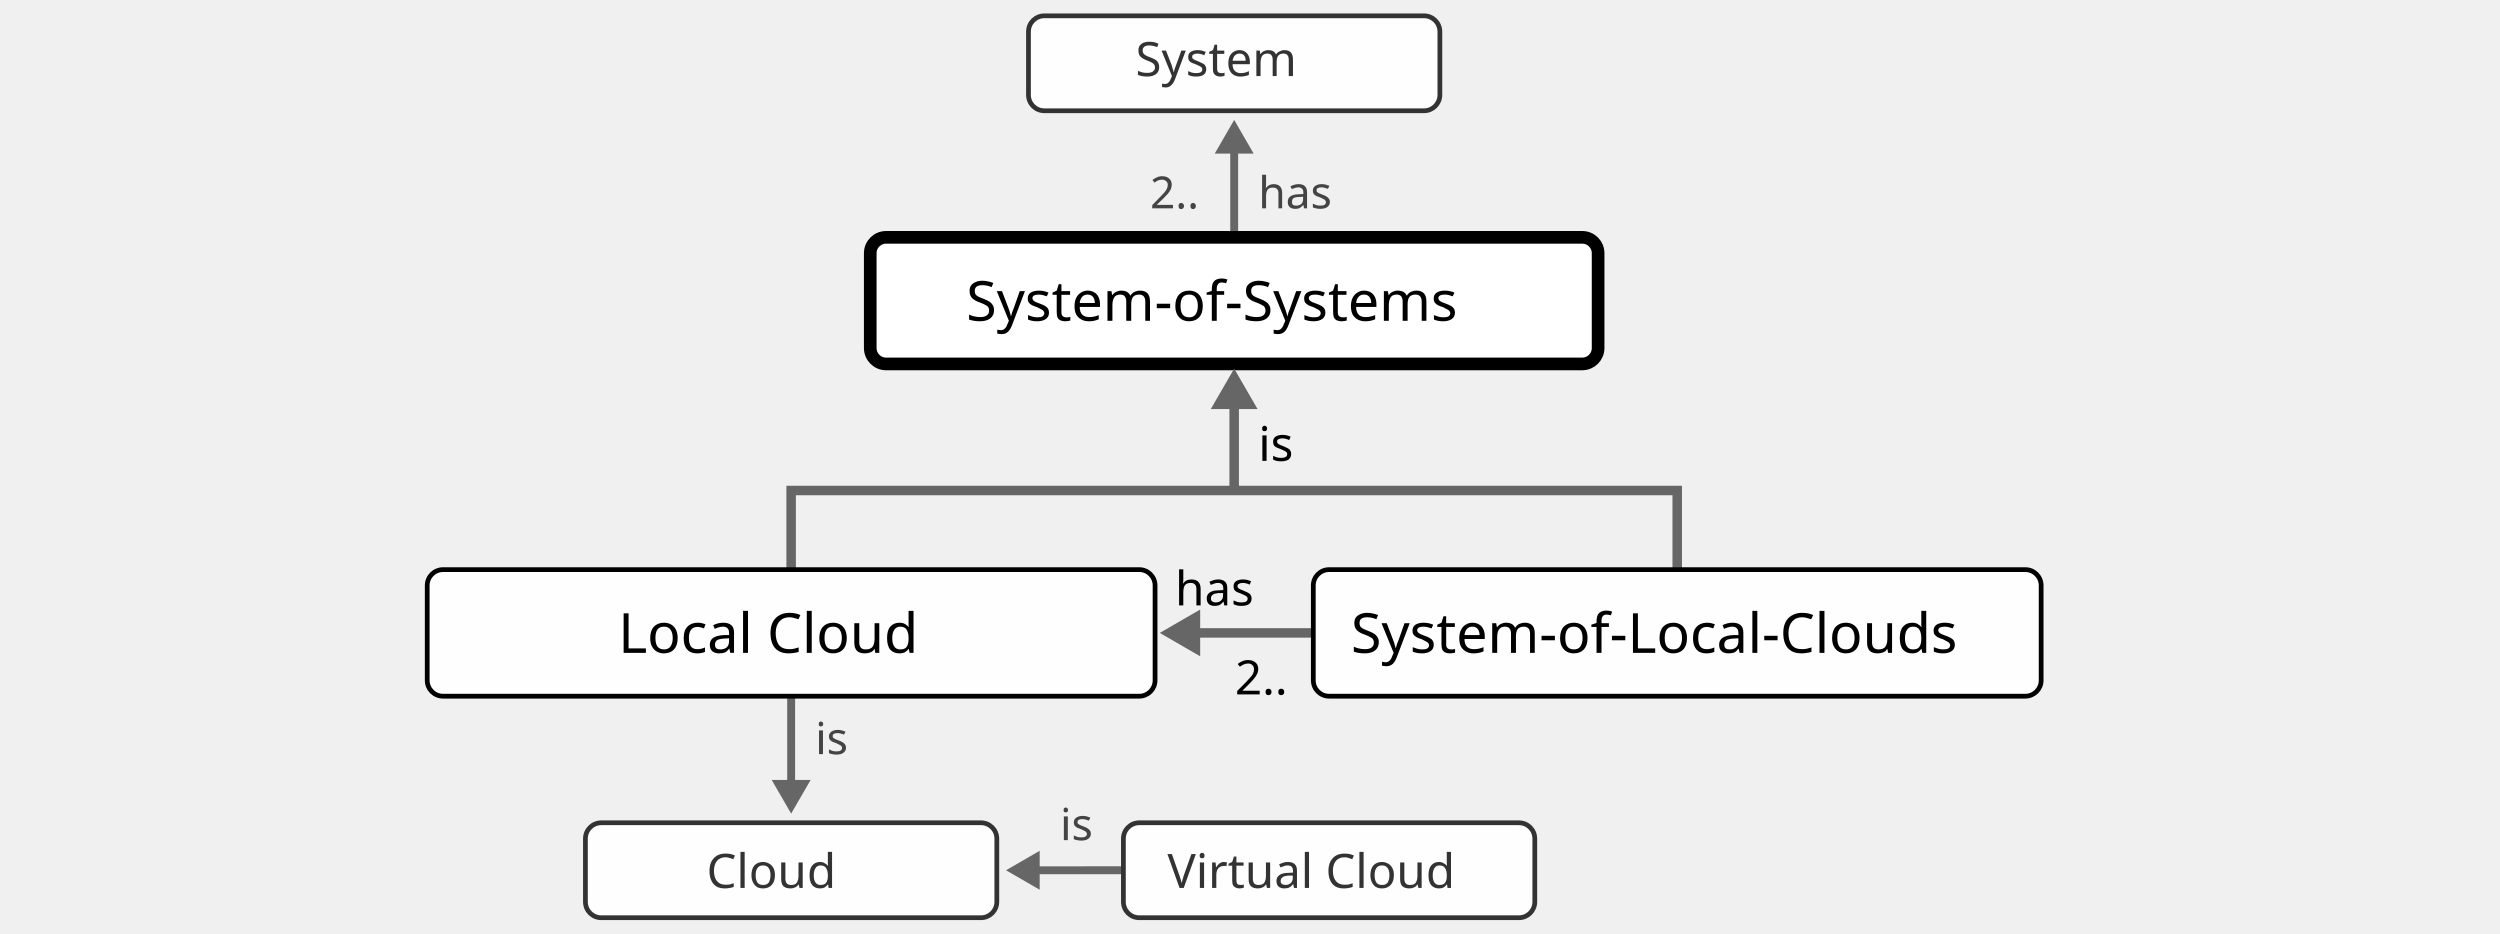
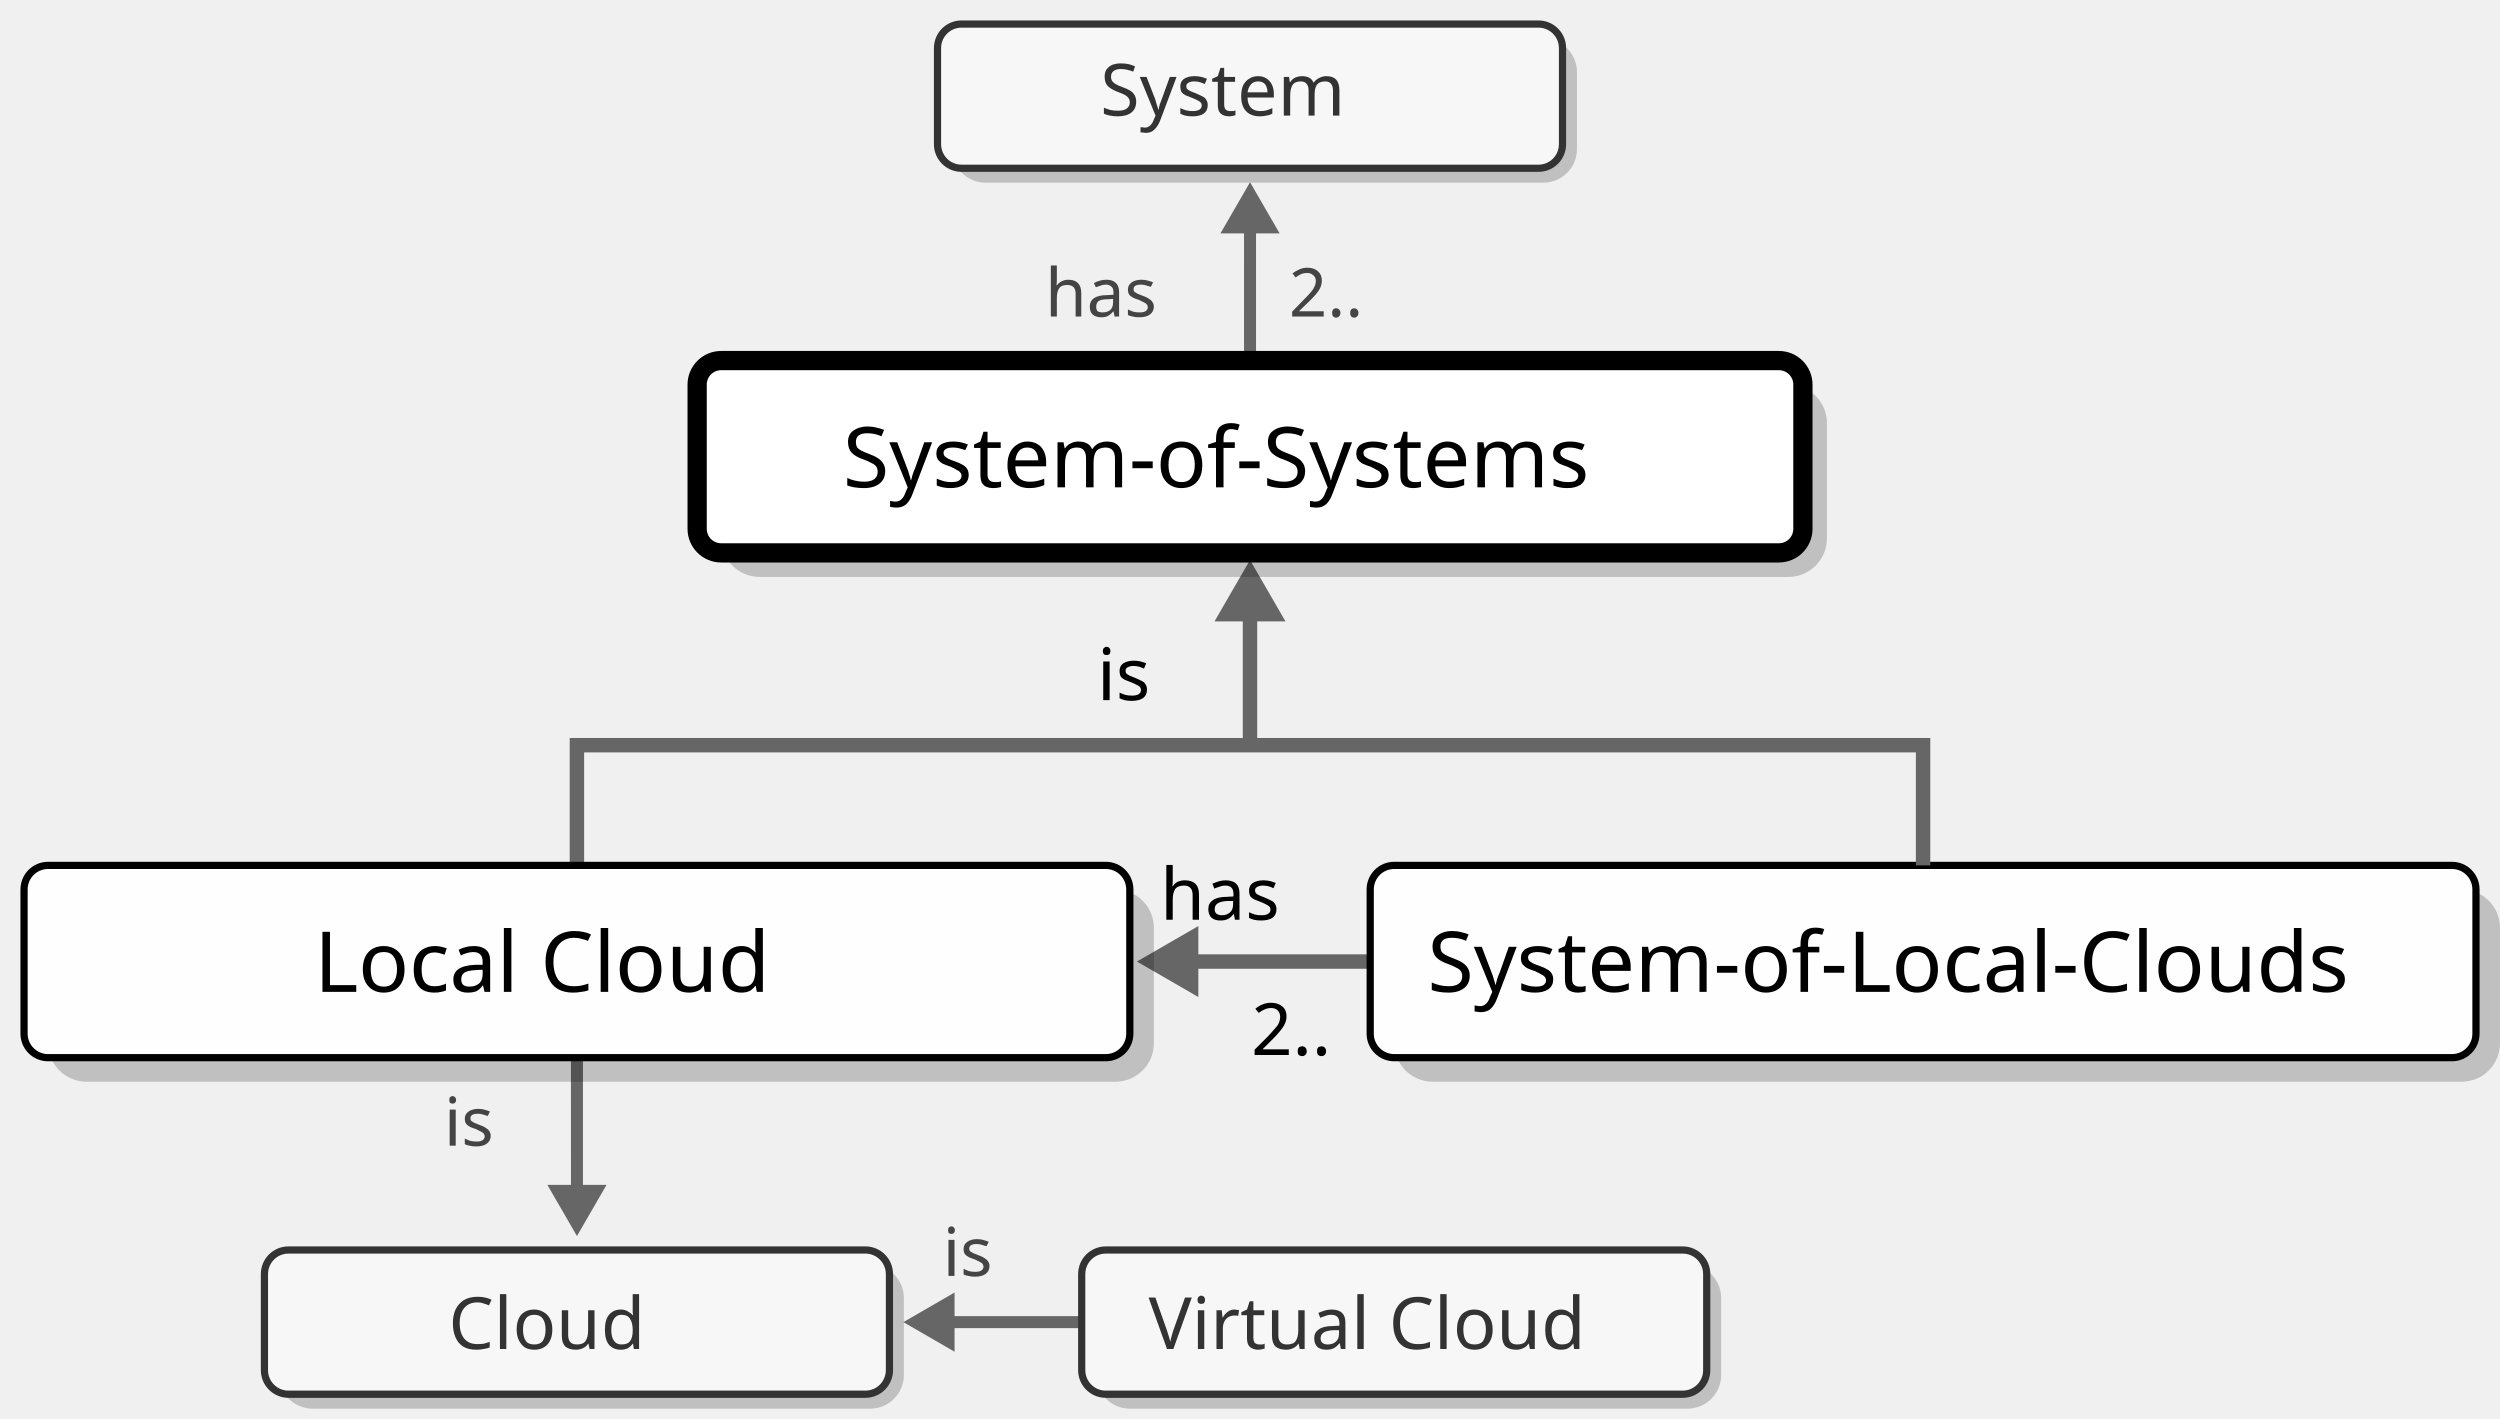
- <svg xmlns="http://www.w3.org/2000/svg" xmlns:xlink="http://www.w3.org/1999/xlink" width="158mm" height="59mm" version="1.1" viewBox="0 0 158 59" id="svg162">
+ <svg xmlns="http://www.w3.org/2000/svg" xmlns:xlink="http://www.w3.org/1999/xlink" width="104mm" height="59mm" version="1.1" viewBox="0 0 104 59" id="svg162">
  <defs id="defs5">
    <marker id="a" overflow="visible" orient="auto">
      <path transform="scale(0.4)" d="M 5.77,0 -2.88,5 V -5 Z" fill="context-stroke" fill-rule="evenodd" stroke="context-stroke" stroke-width="1pt" id="path2" />
    </marker>
    <marker id="e" overflow="visible" orient="auto">
      <path transform="scale(0.4)" d="M 5.77,0 -2.88,5 V -5 Z" fill="context-stroke" fill-rule="evenodd" stroke="context-stroke" stroke-width="1pt" id="path824" />
    </marker>
    <marker id="a-2" overflow="visible" orient="auto">
      <path transform="scale(0.4)" d="M 5.77,0 -2.88,5 V -5 Z" fill="context-stroke" fill-rule="evenodd" stroke="context-stroke" stroke-width="1pt" id="path2-3" />
    </marker>
    <marker id="a-3" overflow="visible" orient="auto">
      <path transform="scale(0.4)" d="M 5.77,0 -2.88,5 V -5 Z" fill="context-stroke" fill-rule="evenodd" stroke="context-stroke" stroke-width="1pt" id="path2-2" />
    </marker>
  </defs>
-   <use x="0" y="0" xlink:href="#use23646" id="use2317" transform="matrix(0,1,1,0,23.00049,-55.9995)" width="100%" height="100%" />
-   <use x="0" y="0" xlink:href="#rect19544" id="use21774" transform="translate(-34)" width="100%" height="100%" />
-   <path style="fill:none;stroke:#666666;stroke-width:0.6;stroke-linecap:butt;stroke-linejoin:miter;stroke-miterlimit:4;stroke-dasharray:none;stroke-opacity:1" d="m 50,36 v -5 h 56 v 5" id="path16281" />
-   <path d="m 83,40 h -8" marker-end="url(#a)" id="use19748" style="fill:none;stroke:#666666;stroke-width:0.6;stroke-miterlimit:4;stroke-dasharray:none" />
-   <use x="0" y="0" xlink:href="#use8966" id="use1563" transform="translate(56.0005)" width="100%" height="100%" />
-   <rect id="rect45004" x="55" y="15" width="46" height="8" rx="1" fill="none" opacity="0.913" stroke="#000000" stroke-linejoin="round" stroke-width="0.333" style="opacity:1;fill:#ffffff;fill-opacity:1;stroke-width:0.8;stroke-miterlimit:4;stroke-dasharray:none" />
-   <use x="0" y="0" xlink:href="#use23646" id="use2313" transform="rotate(-90,54.99999,59.9995)" width="100%" height="100%" />
-   <rect id="use8966" x="27" y="36" width="46" height="8" rx="1" fill="none" opacity="0.913" stroke="#000000" stroke-linejoin="round" stroke-width="0.333" style="opacity:1;fill:#fefefe;fill-opacity:1;stroke-width:0.3;stroke-miterlimit:4;stroke-dasharray:none" />
-   <text x="49.914" y="41.259" font-size="3.5px" style="line-height:1.25;font-family:sans-serif;stroke-width:0.265" xml:space="preserve" id="text8978">
-     <tspan x="49.914" y="41.259" font-size="3.5px" stroke-width="0.265" text-align="center" text-anchor="middle" id="tspan8976">Local Cloud</tspan>
+   <path d="M 52,31 V 25" marker-end="url(#a)" id="path3155" style="fill:none;stroke:#666666;stroke-width:0.6;stroke-miterlimit:4;stroke-dasharray:none" />
+   <use x="0" y="0" xlink:href="#use23646" id="use2313" transform="rotate(-90,29.00049,59.9995)" width="100%" height="100%" />
+   <path d="m 57,40 h -8" marker-end="url(#a)" id="use19748" style="fill:none;stroke:#666666;stroke-width:0.6;stroke-miterlimit:4;stroke-dasharray:none" />
+   <use x="0" y="0" xlink:href="#g1951" id="use1953" transform="translate(56)" width="100%" height="100%" />
+   <rect id="rect1655" x="30" y="16" width="46" height="8" rx="1.6" fill="none" opacity="0.913" stroke="#000000" stroke-linejoin="round" stroke-width="0.333" style="opacity:1;fill:#000000;fill-opacity:0.2;stroke:none;stroke-width:0.8;stroke-miterlimit:4;stroke-dasharray:none" />
+   <use x="0" y="0" xlink:href="#g1159" id="use1449" transform="translate(-5.998994,-51)" width="100%" height="100%" />
+   <use x="0" y="0" xlink:href="#use23646" id="use2317" transform="matrix(0,1,1,0,-2.999011,-29.99999)" width="100%" height="100%" />
+   <path style="fill:none;stroke:#666666;stroke-width:0.6;stroke-linecap:butt;stroke-linejoin:miter;stroke-miterlimit:4;stroke-dasharray:none;stroke-opacity:1" d="m 24,36 v -5 h 56 v 5" id="path16281" />
+   <rect id="rect45004" x="29.001" y="15" width="46" height="8" rx="1" fill="none" opacity="0.913" stroke="#000000" stroke-linejoin="round" stroke-width="0.333" style="opacity:1;fill:#ffffff;fill-opacity:1;stroke-width:0.8;stroke-miterlimit:4;stroke-dasharray:none" />
+   <g id="g1951" transform="translate(-25.9995)">
+     <rect id="rect1867" x="28" y="37" width="46" height="8" rx="1.6" fill="none" opacity="0.913" stroke="#000000" stroke-linejoin="round" stroke-width="0.333" style="opacity:1;fill:#000000;fill-opacity:0.2;stroke:none;stroke-width:0.8;stroke-miterlimit:4;stroke-dasharray:none" />
+     <rect id="use8966" x="27" y="36" width="46" height="8" rx="1" fill="none" opacity="0.913" stroke="#000000" stroke-linejoin="round" stroke-width="0.333" style="opacity:1;fill:#fefefe;fill-opacity:1;stroke-width:0.3;stroke-miterlimit:4;stroke-dasharray:none" />
+   </g>
+   <text x="23.915" y="41.259" font-size="3.5px" style="line-height:1.25;font-family:sans-serif;stroke-width:0.265" xml:space="preserve" id="text8978">
+     <tspan x="23.915" y="41.259" font-size="3.5px" stroke-width="0.265" text-align="center" text-anchor="middle" id="tspan8976">Local Cloud</tspan>
  </text>
-   <text x="105.915" y="41.259" font-size="3.5px" style="line-height:1.25;font-family:sans-serif;stroke-width:0.265" xml:space="preserve" id="text8982">
-     <tspan x="105.915" y="41.259" font-size="3.5px" stroke-width="0.265" text-align="center" text-anchor="middle" id="tspan8980">System-of-Local-Clouds</tspan>
+   <text x="79.915" y="41.259" font-size="3.5px" style="line-height:1.25;font-family:sans-serif;stroke-width:0.265" xml:space="preserve" id="text8982">
+     <tspan x="79.915" y="41.259" font-size="3.5px" stroke-width="0.265" text-align="center" text-anchor="middle" id="tspan8980">System-of-Local-Clouds</tspan>
  </text>
-   <text x="79.532" y="29.124" style="font-size:3px;line-height:1.25;font-family:sans-serif;stroke-width:0.265" xml:space="preserve" id="use32783">
-     <tspan x="79.532" y="29.124" stroke-width="0.265" id="tspan6742">is</tspan>
+   <text x="52.163" y="29.124" style="font-size:3px;line-height:1.25;font-family:sans-serif;stroke-width:0.265" xml:space="preserve" id="use32783">
+     <tspan x="50.195" y="29.124" stroke-width="0.265" id="tspan6742" style="text-align:end;text-anchor:end">is</tspan>
  </text>
-   <text x="86.454" y="38.261" style="font-size:3px;line-height:1.25;font-family:sans-serif;stroke-width:0.265" xml:space="preserve" id="use34501">
-     <tspan x="81.582" y="38.261" stroke-width="0.265" id="tspan6776" style="text-align:end;text-anchor:end">has</tspan>
+   <text x="60.455" y="38.261" style="font-size:3px;line-height:1.25;font-family:sans-serif;stroke-width:0.265" xml:space="preserve" id="use34501">
+     <tspan x="55.583" y="38.261" stroke-width="0.265" id="tspan6776" style="text-align:end;text-anchor:end">has</tspan>
  </text>
-   <text x="77.959" y="20.272" font-size="3.5px" style="line-height:1.25;font-family:sans-serif;stroke-width:0.265" xml:space="preserve" id="text44012">
-     <tspan x="77.959" y="20.272" font-size="3.5px" stroke-width="0.265" text-align="center" text-anchor="middle" id="tspan44010">System-of-Systems</tspan>
+   <text x="51.959" y="20.272" font-size="3.5px" style="line-height:1.25;font-family:sans-serif;stroke-width:0.265" xml:space="preserve" id="text44012">
+     <tspan x="51.959" y="20.272" font-size="3.5px" stroke-width="0.265" text-align="center" text-anchor="middle" id="tspan44010">System-of-Systems</tspan>
  </text>
-   <text x="78.049" y="43.888" style="font-size:3px;line-height:1.25;font-family:sans-serif;stroke-width:0.265" xml:space="preserve" id="use15854">
-     <tspan x="78.049" y="43.888" stroke-width="0.265" id="tspan22947">2..</tspan>
+   <text x="52.05" y="43.888" style="font-size:3px;line-height:1.25;font-family:sans-serif;stroke-width:0.265" xml:space="preserve" id="use15854">
+     <tspan x="52.05" y="43.888" stroke-width="0.265" id="tspan22947">2..</tspan>
  </text>
-   <text x="49.914" y="56.117" font-size="3.5px" style="font-size:3px;line-height:1.25;font-family:sans-serif;stroke-width:0.265" xml:space="preserve" id="text18882">
-     <tspan x="49.914" y="56.117" font-size="3.5px" stroke-width="0.265" text-align="center" text-anchor="middle" id="tspan18880" style="font-size:3px;fill:#333333;fill-opacity:1">Cloud</tspan>
+   <use x="0" y="0" xlink:href="#g1159" id="use1447" transform="translate(-33.99899)" width="100%" height="100%" />
+   <text x="23.915" y="56.117" font-size="3.5px" style="font-size:3px;line-height:1.25;font-family:sans-serif;stroke-width:0.265" xml:space="preserve" id="text18882">
+     <tspan x="23.915" y="56.117" font-size="3.5px" stroke-width="0.265" text-align="center" text-anchor="middle" id="tspan18880" style="font-size:3px;fill:#333333;fill-opacity:1">Cloud</tspan>
  </text>
-   <path d="m 70.999,55 -6,4.96e-4" marker-end="url(#a)" id="use23646" style="fill:none;stroke:#666666;stroke-width:0.5;stroke-miterlimit:4;stroke-dasharray:none;stroke-opacity:1" />
-   <rect id="rect19544" x="70.999" y="52" width="26" height="6" rx="1" fill="none" opacity="0.913" stroke="#000000" stroke-linejoin="round" stroke-width="0.333" style="opacity:1;fill:#fefefe;fill-opacity:1;stroke-width:0.3;stroke-miterlimit:4;stroke-dasharray:none;stroke:#333333;stroke-opacity:1" />
-   <text x="84.036" y="56.117" font-size="3.5px" style="font-size:3px;line-height:1.25;font-family:sans-serif;stroke-width:0.265" xml:space="preserve" id="text19548">
-     <tspan x="84.036" y="56.117" font-size="3.5px" stroke-width="0.265" text-align="center" text-anchor="middle" id="tspan19546" style="font-size:3px;fill:#333333;fill-opacity:1">Virtual Cloud</tspan>
+   <path d="m 45,55 -6,4.96e-4" marker-end="url(#a)" id="use23646" style="fill:none;stroke:#666666;stroke-width:0.5;stroke-miterlimit:4;stroke-dasharray:none;stroke-opacity:1" />
+   <g id="g1159" transform="translate(-25.9995)">
+     <rect id="rect891" x="71.6" y="52.6" width="26" height="6" rx="1.4" fill="none" opacity="0.913" stroke="#000000" stroke-linejoin="round" stroke-width="0.333" style="opacity:1;fill:#000000;fill-opacity:0.2;stroke:none;stroke-width:0.3;stroke-miterlimit:4;stroke-dasharray:none;stroke-opacity:1" />
+     <rect id="rect19544" x="70.999" y="52" width="26" height="6" rx="1" fill="none" opacity="0.913" stroke="#000000" stroke-linejoin="round" stroke-width="0.333" style="opacity:1;fill:#f7f7f7;fill-opacity:1;stroke:#333333;stroke-width:0.3;stroke-miterlimit:4;stroke-dasharray:none;stroke-opacity:1" />
+   </g>
+   <text x="58.036" y="56.117" font-size="3.5px" style="font-size:3px;line-height:1.25;font-family:sans-serif;stroke-width:0.265" xml:space="preserve" id="text19548">
+     <tspan x="58.036" y="56.117" font-size="3.5px" stroke-width="0.265" text-align="center" text-anchor="middle" id="tspan19546" style="font-size:3px;fill:#333333;fill-opacity:1">Virtual Cloud</tspan>
  </text>
-   <text x="72.68" y="13.168" style="font-size:2.8px;line-height:1.25;font-family:sans-serif;stroke-width:0.265" xml:space="preserve" id="text24571">
-     <tspan x="72.68" y="13.168" stroke-width="0.265" id="tspan24569" style="font-size:2.8px;fill:#444444;fill-opacity:1">2..</tspan>
+   <text x="53.358" y="13.168" style="font-size:2.8px;line-height:1.25;font-family:sans-serif;stroke-width:0.265" xml:space="preserve" id="text24571">
+     <tspan x="50.304" y="13.168" stroke-width="0.265" id="tspan24569" style="font-size:2.8px;text-align:end;text-anchor:end;fill:#444444;fill-opacity:1">has</tspan>
  </text>
-   <use x="0" y="0" xlink:href="#rect19544" id="use1685" transform="translate(-5.998994,-51)" width="100%" height="100%" />
-   <text x="78.031" y="4.809" font-size="3.5px" style="font-size:3px;line-height:1.25;font-family:sans-serif;stroke-width:0.265" xml:space="preserve" id="text11944">
-     <tspan x="78.031" y="4.809" font-size="3.5px" stroke-width="0.265" text-align="center" text-anchor="middle" id="tspan11942" style="font-size:3px;fill:#333333;fill-opacity:1">System</tspan>
+   <text x="52.032" y="4.809" font-size="3.5px" style="font-size:3px;line-height:1.25;font-family:sans-serif;stroke-width:0.265" xml:space="preserve" id="text11944">
+     <tspan x="52.032" y="4.809" font-size="3.5px" stroke-width="0.265" text-align="center" text-anchor="middle" id="tspan11942" style="font-size:3px;fill:#333333;fill-opacity:1">System</tspan>
  </text>
-   <text x="79.532" y="13.168" style="font-size:2.8px;line-height:1.25;font-family:sans-serif;stroke-width:0.265" xml:space="preserve" id="text2401">
-     <tspan x="79.532" y="13.168" stroke-width="0.265" id="tspan2399" style="font-size:2.8px;fill:#444444;fill-opacity:1">has</tspan>
+   <text x="53.613" y="13.168" style="font-size:2.8px;line-height:1.25;font-family:sans-serif;stroke-width:0.265" xml:space="preserve" id="text2401">
+     <tspan x="53.613" y="13.168" stroke-width="0.265" id="tspan2399" style="font-size:2.8px;fill:#444444;fill-opacity:1">2..</tspan>
  </text>
-   <path d="M 78,31 V 25" marker-end="url(#a)" id="path3155" style="fill:none;stroke:#666666;stroke-width:0.6;stroke-miterlimit:4;stroke-dasharray:none" />
-   <text x="51.528" y="47.662" style="font-size:2.8px;line-height:1.25;font-family:sans-serif;stroke-width:0.265" xml:space="preserve" id="text979">
-     <tspan x="51.528" y="47.662" stroke-width="0.265" id="tspan977" style="font-size:2.8px;fill:#444444;fill-opacity:1">is</tspan>
+   <text x="24.556" y="47.662" style="font-size:2.8px;line-height:1.25;font-family:sans-serif;stroke-width:0.265" xml:space="preserve" id="text979">
+     <tspan x="22.72" y="47.662" stroke-width="0.265" id="tspan977" style="font-size:2.8px;text-align:end;text-anchor:end;fill:#444444;fill-opacity:1">is</tspan>
  </text>
-   <use x="0" y="0" xlink:href="#text979" id="use1061" transform="translate(15.47421,5.434807)" width="100%" height="100%" />
+   <use x="0" y="0" xlink:href="#text979" id="use10594" transform="translate(20.74954,5.419244)" width="100%" height="100%" />
</svg>
